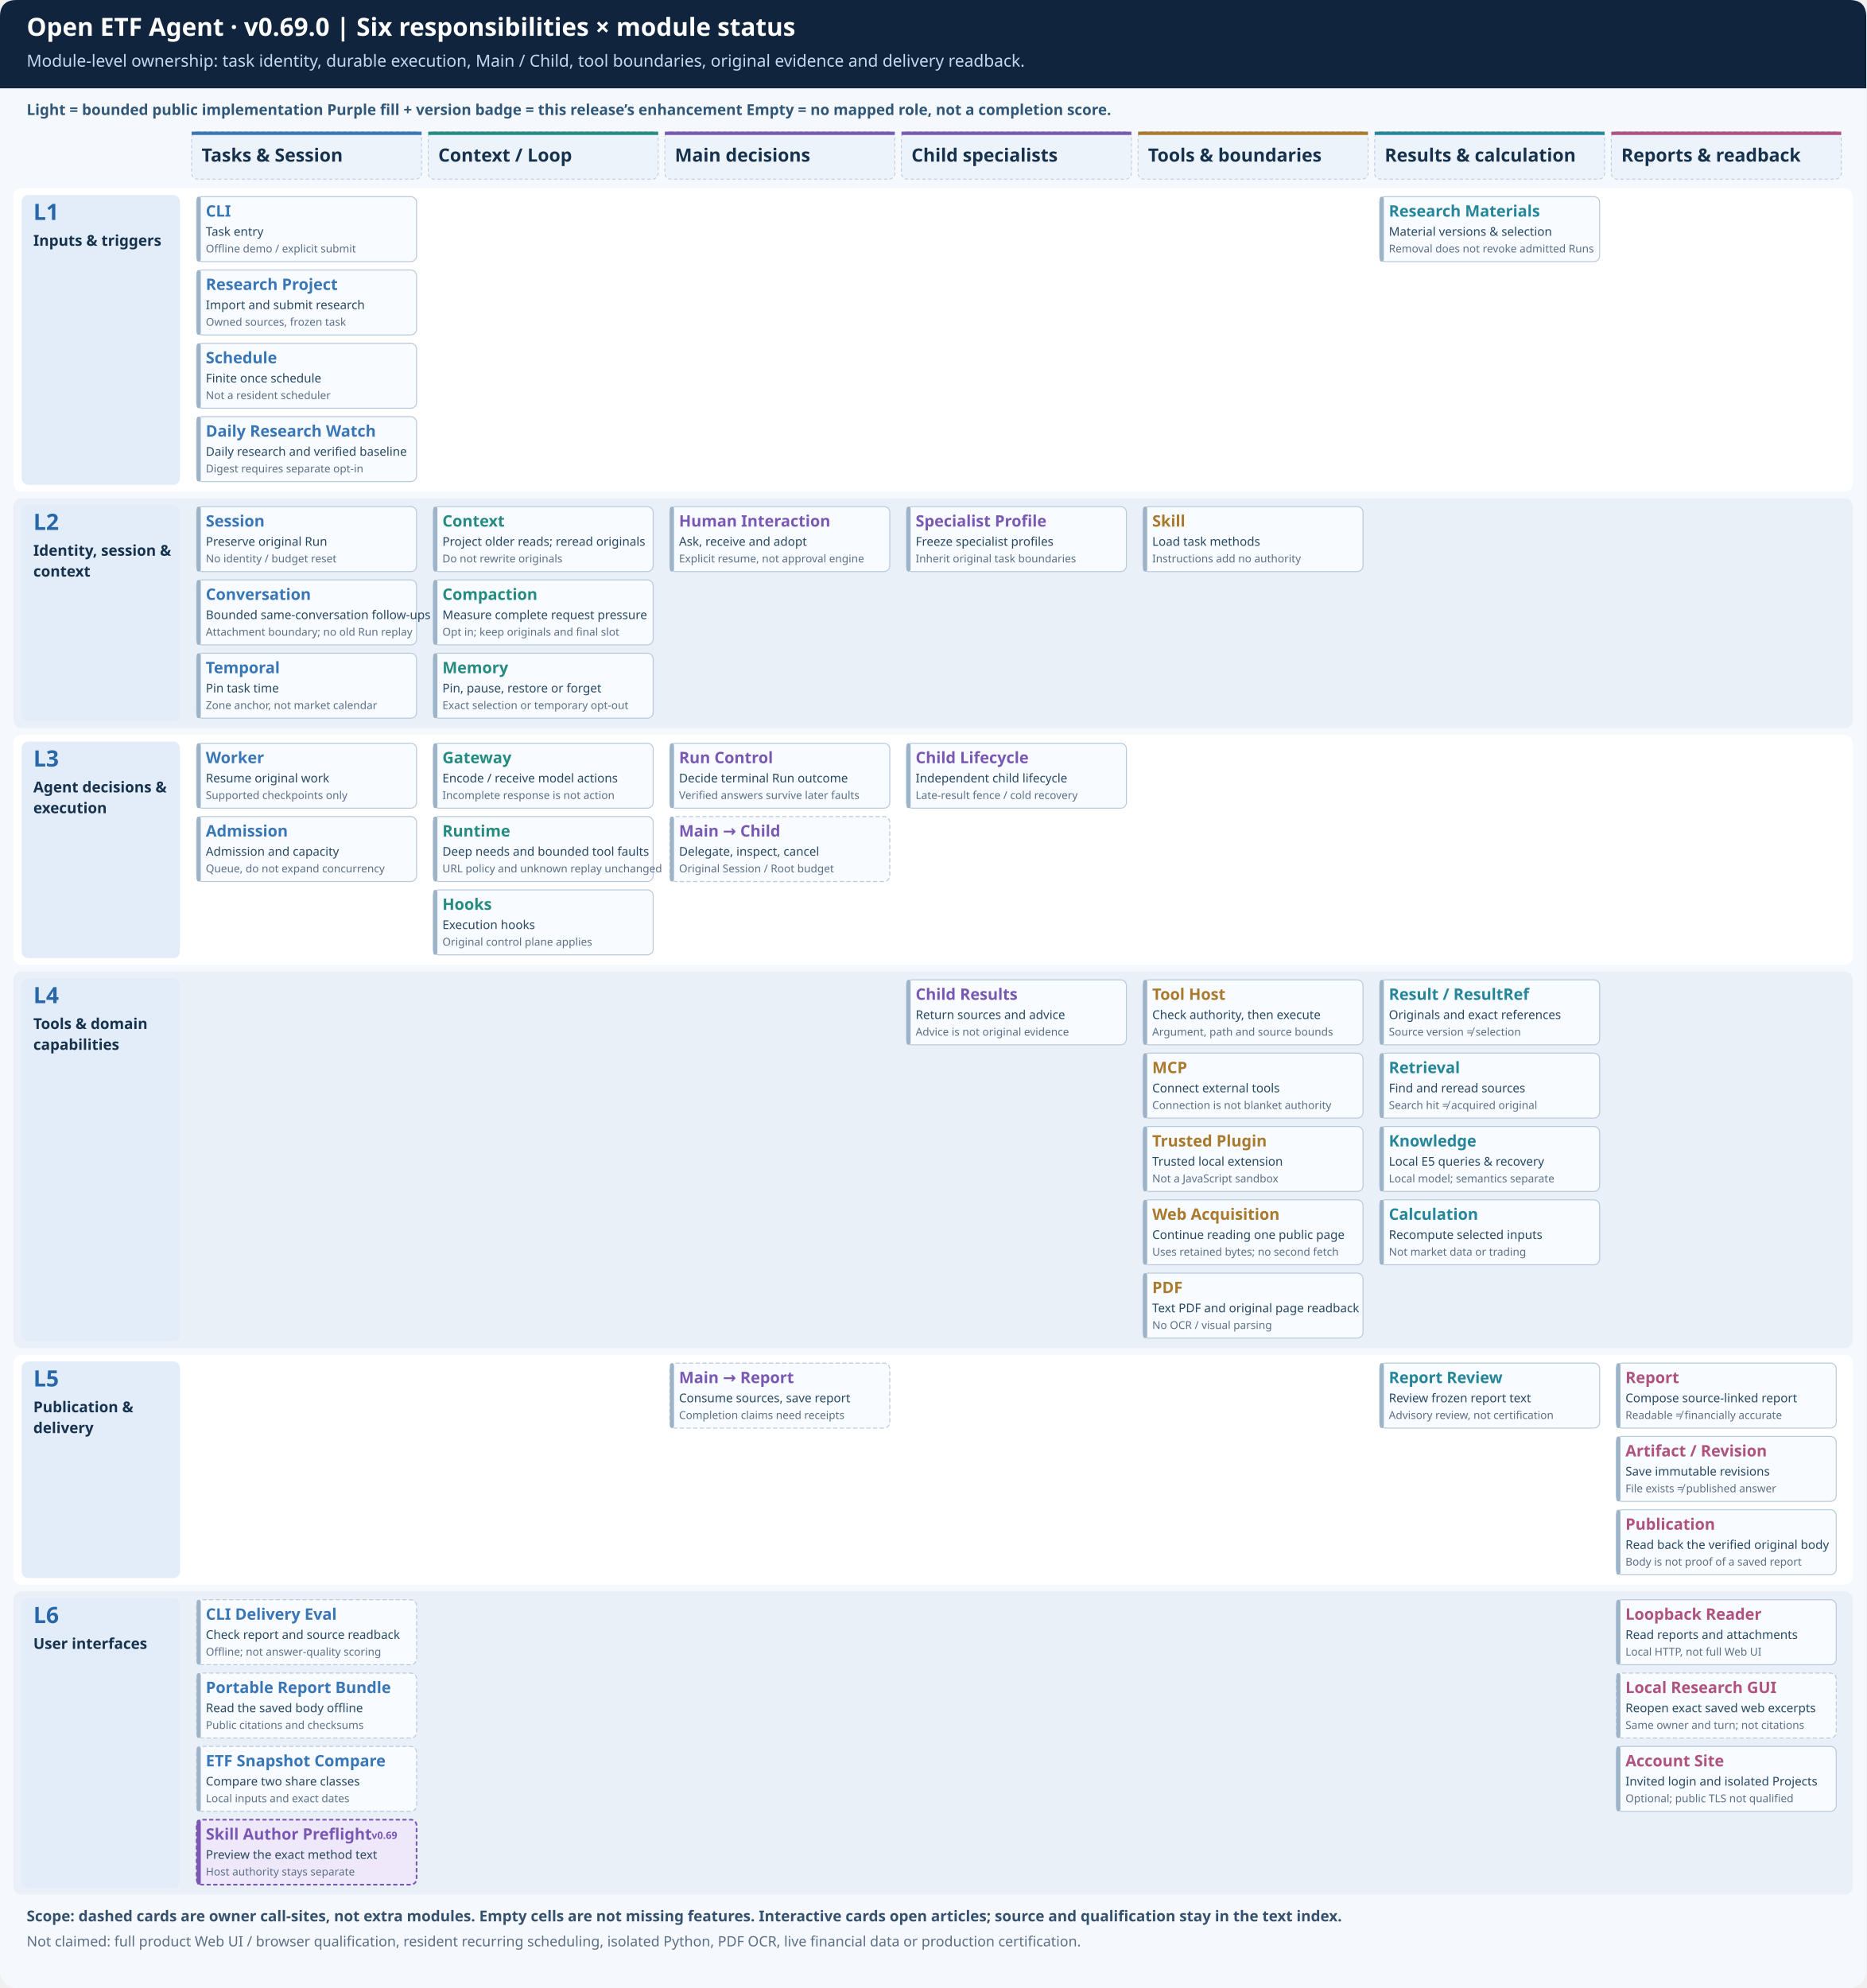
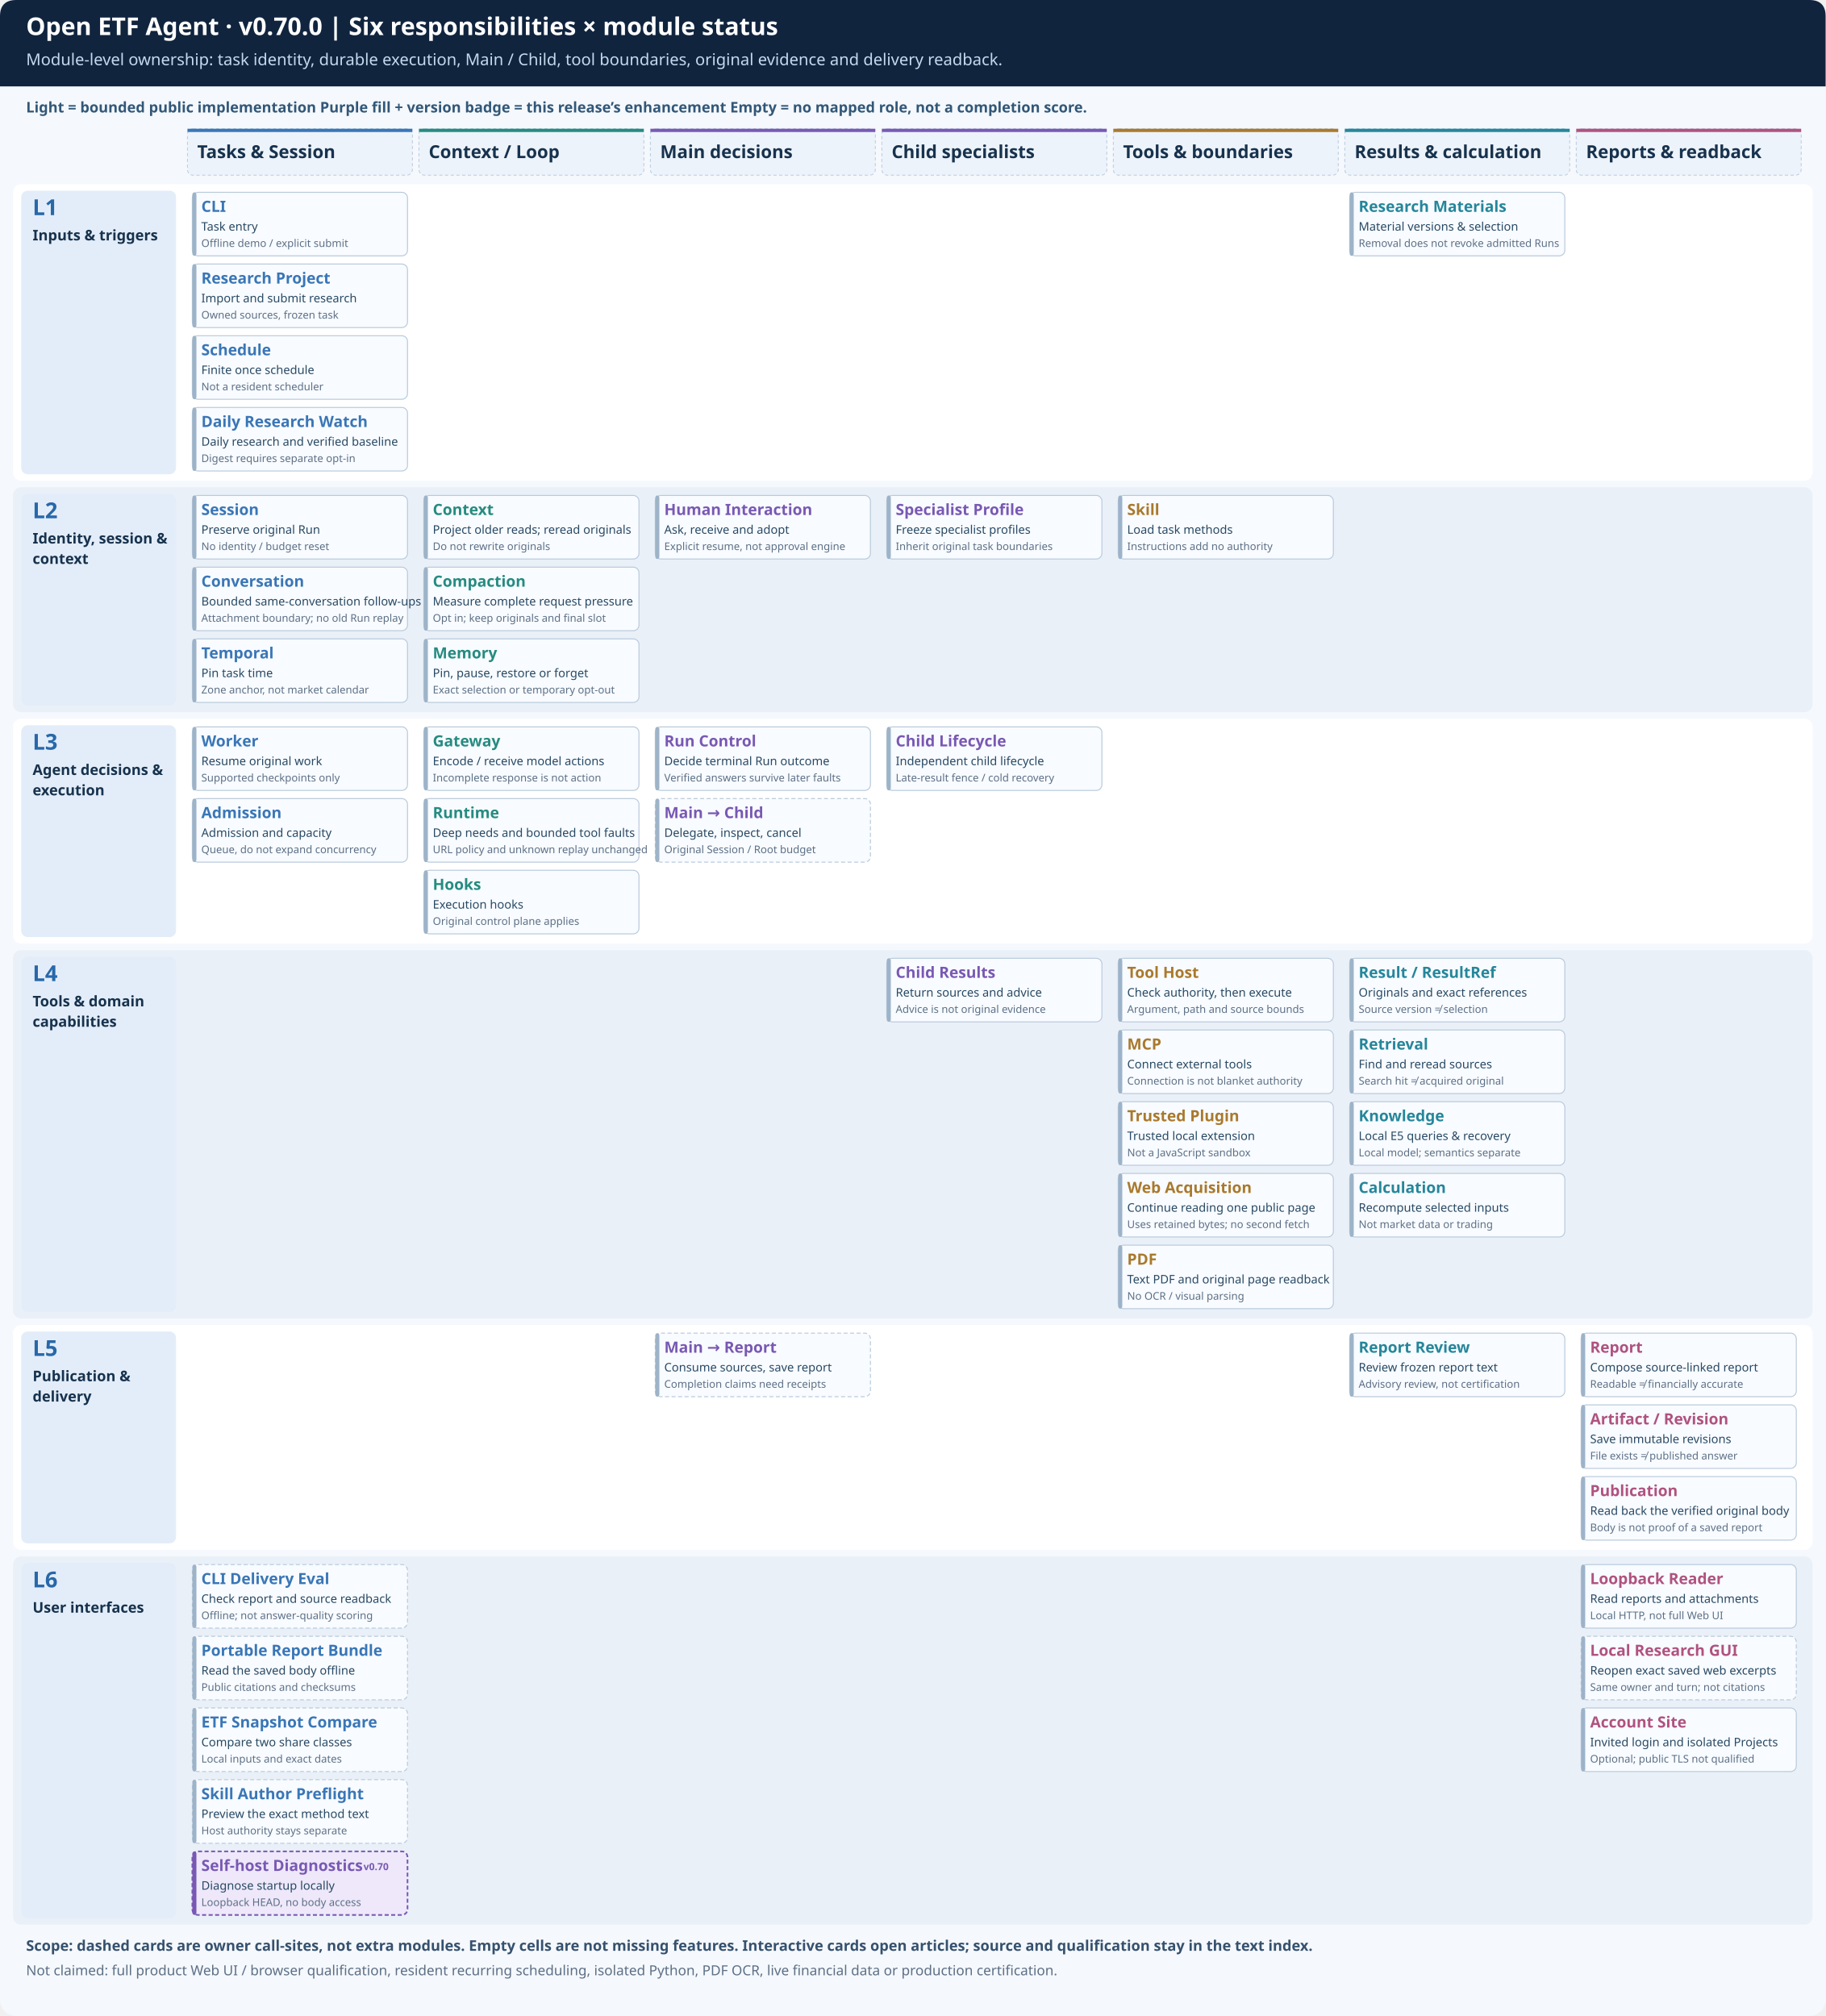
- <svg xmlns="http://www.w3.org/2000/svg" width="2240" height="2386" viewBox="0 0 2240 2386" role="img" aria-labelledby="title desc">
-   <rect width="2240" height="2386" rx="20" fill="#f5f8fc" />
+ <svg xmlns="http://www.w3.org/2000/svg" width="2240" height="2474" viewBox="0 0 2240 2474" role="img" aria-labelledby="title desc">
+   <rect width="2240" height="2474" rx="20" fill="#f5f8fc" />
  <path d="M20 0h2200q20 0 20 20v86H0V20Q0 0 20 0" fill="#10243e" />
  <g font-family="system-ui, sans-serif">
-     <text x="32" y="43" font-size="30" fill="#fff" font-weight="700">Open ETF Agent · v0.69.0 | Six responsibilities × module status</text>
+     <text x="32" y="43" font-size="30" fill="#fff" font-weight="700">Open ETF Agent · v0.70.0 | Six responsibilities × module status</text>
    <text x="32" y="80" font-size="20" fill="#c5d9ed" font-weight="400">Module-level ownership: task identity, durable execution, Main / Child, tool boundaries, original evidence and delivery readback.</text>
    <text x="32" y="138" font-size="18" fill="#315778" font-weight="600">Light = bounded public implementation   Purple fill + version badge = this release’s enhancement   Empty = no mapped role, not a completion score.</text>
    <rect x="230" y="158" width="276" height="57" rx="7" fill="#edf3fa" stroke="#b8cbe0" stroke-dasharray="4 3" />
    <rect x="230" y="158" width="276" height="4" fill="#3976b6" />
    <text x="242" y="194" font-size="22" fill="#17324d" font-weight="700">Tasks &amp; Session</text>
    <rect x="514" y="158" width="276" height="57" rx="7" fill="#edf3fa" stroke="#b8cbe0" stroke-dasharray="4 3" />
    <rect x="514" y="158" width="276" height="4" fill="#258b80" />
    <text x="526" y="194" font-size="22" fill="#17324d" font-weight="700">Context / Loop</text>
    <rect x="798" y="158" width="276" height="57" rx="7" fill="#edf3fa" stroke="#b8cbe0" stroke-dasharray="4 3" />
    <rect x="798" y="158" width="276" height="4" fill="#7958b3" />
    <text x="810" y="194" font-size="22" fill="#17324d" font-weight="700">Main decisions</text>
    <rect x="1082" y="158" width="276" height="57" rx="7" fill="#edf3fa" stroke="#b8cbe0" stroke-dasharray="4 3" />
    <rect x="1082" y="158" width="276" height="4" fill="#7958b3" />
    <text x="1094" y="194" font-size="22" fill="#17324d" font-weight="700">Child specialists</text>
    <rect x="1366" y="158" width="276" height="57" rx="7" fill="#edf3fa" stroke="#b8cbe0" stroke-dasharray="4 3" />
    <rect x="1366" y="158" width="276" height="4" fill="#a9792c" />
    <text x="1378" y="194" font-size="22" fill="#17324d" font-weight="700">Tools &amp; boundaries</text>
    <rect x="1650" y="158" width="276" height="57" rx="7" fill="#edf3fa" stroke="#b8cbe0" stroke-dasharray="4 3" />
    <rect x="1650" y="158" width="276" height="4" fill="#25869a" />
    <text x="1662" y="194" font-size="22" fill="#17324d" font-weight="700">Results &amp; calculation</text>
    <rect x="1934" y="158" width="276" height="57" rx="7" fill="#edf3fa" stroke="#b8cbe0" stroke-dasharray="4 3" />
    <rect x="1934" y="158" width="276" height="4" fill="#b05280" />
    <text x="1946" y="194" font-size="22" fill="#17324d" font-weight="700">Reports &amp; readback</text>
    <rect x="16" y="226" width="2208" height="364" rx="10" fill="#ffffff" />
    <rect x="26" y="234" width="190" height="348" rx="8" fill="#e3edf9" />
    <text x="40" y="264" font-size="27" fill="#2868a9" font-weight="700">L1</text>
    <text x="40" y="295" font-size="18" fill="#17324d" font-weight="700">Inputs &amp; triggers</text>
    <a href="https://hpoenixf.com/eff-agent-article/en/articles/agent-in-15-minutes" target="_blank" rel="noopener noreferrer">
      <rect x="236" y="236" width="264" height="78" rx="7" fill="#f8fbff" stroke="#b9cadb" stroke-width="1.2" />
      <rect x="236" y="236" width="5" height="78" rx="3" fill="#9db3c8" />
      <text x="247" y="260" font-size="19" fill="#3976b6" font-weight="700">CLI</text>
      <text x="247" y="283" font-size="14.5" fill="#284963" font-weight="500">Task entry</text>
      <text x="247" y="303" font-size="13" fill="#5c6f85" font-weight="400">Offline demo / explicit submit</text>
    </a>
    <a href="https://hpoenixf.com/eff-agent-article/en/articles/open-etf-agent-research-project-workshop" target="_blank" rel="noopener noreferrer">
      <rect x="236" y="324" width="264" height="78" rx="7" fill="#f8fbff" stroke="#b9cadb" stroke-width="1.2" />
      <rect x="236" y="324" width="5" height="78" rx="3" fill="#9db3c8" />
      <text x="247" y="348" font-size="19" fill="#3976b6" font-weight="700">Research Project</text>
      <text x="247" y="371" font-size="14.5" fill="#284963" font-weight="500">Import and submit research</text>
      <text x="247" y="391" font-size="13" fill="#5c6f85" font-weight="400">Owned sources, frozen task</text>
    </a>
    <a href="https://hpoenixf.com/eff-agent-article/en/articles/agent-autonomous-scheduled-research" target="_blank" rel="noopener noreferrer">
      <rect x="236" y="412" width="264" height="78" rx="7" fill="#f8fbff" stroke="#b9cadb" stroke-width="1.2" />
      <rect x="236" y="412" width="5" height="78" rx="3" fill="#9db3c8" />
      <text x="247" y="436" font-size="19" fill="#3976b6" font-weight="700">Schedule</text>
      <text x="247" y="459" font-size="14.5" fill="#284963" font-weight="500">Finite once schedule</text>
      <text x="247" y="479" font-size="13" fill="#5c6f85" font-weight="400">Not a resident scheduler</text>
    </a>
    <a href="https://hpoenixf.com/eff-agent-article/en/articles/agent-autonomous-scheduled-research" target="_blank" rel="noopener noreferrer">
      <rect x="236" y="500" width="264" height="78" rx="7" fill="#f8fbff" stroke="#b9cadb" stroke-width="1.2" />
      <rect x="236" y="500" width="5" height="78" rx="3" fill="#9db3c8" />
      <text x="247" y="524" font-size="19" fill="#3976b6" font-weight="700">Daily Research Watch</text>
      <text x="247" y="547" font-size="14.5" fill="#284963" font-weight="500">Daily research and verified baseline</text>
      <text x="247" y="567" font-size="13" fill="#5c6f85" font-weight="400">Digest requires separate opt-in</text>
    </a>
    <a href="https://hpoenixf.com/eff-agent-article/en/articles/agent-research-assets-identity-version-lifecycle" target="_blank" rel="noopener noreferrer">
      <rect x="1656" y="236" width="264" height="78" rx="7" fill="#f8fbff" stroke="#b9cadb" stroke-width="1.2" />
      <rect x="1656" y="236" width="5" height="78" rx="3" fill="#9db3c8" />
      <text x="1667" y="260" font-size="19" fill="#25869a" font-weight="700">Research Materials</text>
      <text x="1667" y="283" font-size="14.5" fill="#284963" font-weight="500">Material versions &amp; selection</text>
      <text x="1667" y="303" font-size="13" fill="#5c6f85" font-weight="400">Removal does not revoke admitted Runs</text>
    </a>
    <rect x="16" y="598" width="2208" height="276" rx="10" fill="#eaf0f8" />
    <rect x="26" y="606" width="190" height="260" rx="8" fill="#e3edf9" />
    <text x="40" y="636" font-size="27" fill="#2868a9" font-weight="700">L2</text>
    <text x="40" y="667" font-size="18" fill="#17324d" font-weight="700">Identity, session &amp;</text>
    <text x="40" y="692" font-size="18" fill="#17324d" font-weight="700">context</text>
    <a href="https://hpoenixf.com/eff-agent-article/en/articles/agent-task-session-run-worker-schedule" target="_blank" rel="noopener noreferrer">
      <rect x="236" y="608" width="264" height="78" rx="7" fill="#f8fbff" stroke="#b9cadb" stroke-width="1.2" />
      <rect x="236" y="608" width="5" height="78" rx="3" fill="#9db3c8" />
      <text x="247" y="632" font-size="19" fill="#3976b6" font-weight="700">Session</text>
      <text x="247" y="655" font-size="14.5" fill="#284963" font-weight="500">Preserve original Run</text>
      <text x="247" y="675" font-size="13" fill="#5c6f85" font-weight="400">No identity / budget reset</text>
    </a>
    <a href="https://hpoenixf.com/eff-agent-article/en/articles/agent-conversation-admission-task-continuation" target="_blank" rel="noopener noreferrer">
      <rect x="236" y="696" width="264" height="78" rx="7" fill="#f8fbff" stroke="#b9cadb" stroke-width="1.2" />
      <rect x="236" y="696" width="5" height="78" rx="3" fill="#9db3c8" />
      <text x="247" y="720" font-size="19" fill="#3976b6" font-weight="700">Conversation</text>
      <text x="247" y="743" font-size="14.5" fill="#284963" font-weight="500">Bounded same-conversation follow-ups</text>
      <text x="247" y="763" font-size="13" fill="#5c6f85" font-weight="400">Attachment boundary; no old Run replay</text>
    </a>
    <a href="https://hpoenixf.com/eff-agent-article/en/articles/agent-temporal-semantics-market-calendar" target="_blank" rel="noopener noreferrer">
      <rect x="236" y="784" width="264" height="78" rx="7" fill="#f8fbff" stroke="#b9cadb" stroke-width="1.2" />
      <rect x="236" y="784" width="5" height="78" rx="3" fill="#9db3c8" />
      <text x="247" y="808" font-size="19" fill="#3976b6" font-weight="700">Temporal</text>
      <text x="247" y="831" font-size="14.5" fill="#284963" font-weight="500">Pin task time</text>
      <text x="247" y="851" font-size="13" fill="#5c6f85" font-weight="400">Zone anchor, not market calendar</text>
    </a>
    <a href="https://hpoenixf.com/eff-agent-article/en/articles/agent-context-governance-actions" target="_blank" rel="noopener noreferrer">
      <rect x="520" y="608" width="264" height="78" rx="7" fill="#f8fbff" stroke="#b9cadb" stroke-width="1.2" />
      <rect x="520" y="608" width="5" height="78" rx="3" fill="#9db3c8" />
      <text x="531" y="632" font-size="19" fill="#258b80" font-weight="700">Context</text>
      <text x="531" y="655" font-size="14.5" fill="#284963" font-weight="500">Project older reads; reread originals</text>
      <text x="531" y="675" font-size="13" fill="#5c6f85" font-weight="400">Do not rewrite originals</text>
    </a>
    <a href="https://hpoenixf.com/eff-agent-article/en/articles/agent-main-run-context-compaction" target="_blank" rel="noopener noreferrer">
      <rect x="520" y="696" width="264" height="78" rx="7" fill="#f8fbff" stroke="#b9cadb" stroke-width="1.2" />
      <rect x="520" y="696" width="5" height="78" rx="3" fill="#9db3c8" />
      <text x="531" y="720" font-size="19" fill="#258b80" font-weight="700">Compaction</text>
      <text x="531" y="743" font-size="14.5" fill="#284963" font-weight="500">Measure complete request pressure</text>
      <text x="531" y="763" font-size="13" fill="#5c6f85" font-weight="400">Opt in; keep originals and final slot</text>
    </a>
    <a href="https://hpoenixf.com/eff-agent-article/en/articles/026-agent-memory-forget-durable-effects" target="_blank" rel="noopener noreferrer">
      <rect x="520" y="784" width="264" height="78" rx="7" fill="#f8fbff" stroke="#b9cadb" stroke-width="1.2" />
      <rect x="520" y="784" width="5" height="78" rx="3" fill="#9db3c8" />
      <text x="531" y="808" font-size="19" fill="#258b80" font-weight="700">Memory</text>
      <text x="531" y="831" font-size="14.5" fill="#284963" font-weight="500">Pin, pause, restore or forget</text>
      <text x="531" y="851" font-size="13" fill="#5c6f85" font-weight="400">Exact selection or temporary opt-out</text>
    </a>
    <a href="https://hpoenixf.com/eff-agent-article/en/articles/agent-durable-human-interaction-response-adoption" target="_blank" rel="noopener noreferrer">
      <rect x="804" y="608" width="264" height="78" rx="7" fill="#f8fbff" stroke="#b9cadb" stroke-width="1.2" />
      <rect x="804" y="608" width="5" height="78" rx="3" fill="#9db3c8" />
      <text x="815" y="632" font-size="19" fill="#7958b3" font-weight="700">Human Interaction</text>
      <text x="815" y="655" font-size="14.5" fill="#284963" font-weight="500">Ask, receive and adopt</text>
      <text x="815" y="675" font-size="13" fill="#5c6f85" font-weight="400">Explicit resume, not approval engine</text>
    </a>
    <a href="https://hpoenixf.com/eff-agent-article/en/articles/agent-custom-expert-from-prompt-to-recovery" target="_blank" rel="noopener noreferrer">
      <rect x="1088" y="608" width="264" height="78" rx="7" fill="#f8fbff" stroke="#b9cadb" stroke-width="1.2" />
      <rect x="1088" y="608" width="5" height="78" rx="3" fill="#9db3c8" />
      <text x="1099" y="632" font-size="19" fill="#7958b3" font-weight="700">Specialist Profile</text>
      <text x="1099" y="655" font-size="14.5" fill="#284963" font-weight="500">Freeze specialist profiles</text>
      <text x="1099" y="675" font-size="13" fill="#5c6f85" font-weight="400">Inherit original task boundaries</text>
    </a>
    <a href="https://hpoenixf.com/eff-agent-article/en/articles/agent-skill-from-markdown-to-callable-research" target="_blank" rel="noopener noreferrer">
      <rect x="1372" y="608" width="264" height="78" rx="7" fill="#f8fbff" stroke="#b9cadb" stroke-width="1.2" />
      <rect x="1372" y="608" width="5" height="78" rx="3" fill="#9db3c8" />
      <text x="1383" y="632" font-size="19" fill="#a9792c" font-weight="700">Skill</text>
      <text x="1383" y="655" font-size="14.5" fill="#284963" font-weight="500">Load task methods</text>
      <text x="1383" y="675" font-size="13" fill="#5c6f85" font-weight="400">Instructions add no authority</text>
    </a>
    <rect x="16" y="882" width="2208" height="276" rx="10" fill="#ffffff" />
    <rect x="26" y="890" width="190" height="260" rx="8" fill="#e3edf9" />
    <text x="40" y="920" font-size="27" fill="#2868a9" font-weight="700">L3</text>
    <text x="40" y="951" font-size="18" fill="#17324d" font-weight="700">Agent decisions &amp;</text>
    <text x="40" y="976" font-size="18" fill="#17324d" font-weight="700">execution</text>
    <a href="https://hpoenixf.com/eff-agent-article/en/articles/open-etf-agent-v010-system-design" target="_blank" rel="noopener noreferrer">
      <rect x="236" y="892" width="264" height="78" rx="7" fill="#f8fbff" stroke="#b9cadb" stroke-width="1.2" />
      <rect x="236" y="892" width="5" height="78" rx="3" fill="#9db3c8" />
      <text x="247" y="916" font-size="19" fill="#3976b6" font-weight="700">Worker</text>
      <text x="247" y="939" font-size="14.5" fill="#284963" font-weight="500">Resume original work</text>
      <text x="247" y="959" font-size="13" fill="#5c6f85" font-weight="400">Supported checkpoints only</text>
    </a>
    <a href="https://hpoenixf.com/eff-agent-article/en/articles/agent-provider-admission-capacity-lease" target="_blank" rel="noopener noreferrer">
      <rect x="236" y="980" width="264" height="78" rx="7" fill="#f8fbff" stroke="#b9cadb" stroke-width="1.2" />
      <rect x="236" y="980" width="5" height="78" rx="3" fill="#9db3c8" />
      <text x="247" y="1004" font-size="19" fill="#3976b6" font-weight="700">Admission</text>
      <text x="247" y="1027" font-size="14.5" fill="#284963" font-weight="500">Admission and capacity</text>
      <text x="247" y="1047" font-size="13" fill="#5c6f85" font-weight="400">Queue, do not expand concurrency</text>
    </a>
    <a href="https://hpoenixf.com/eff-agent-article/en/articles/agent-provider-architecture-and-admission" target="_blank" rel="noopener noreferrer">
      <rect x="520" y="892" width="264" height="78" rx="7" fill="#f8fbff" stroke="#b9cadb" stroke-width="1.2" />
      <rect x="520" y="892" width="5" height="78" rx="3" fill="#9db3c8" />
      <text x="531" y="916" font-size="19" fill="#258b80" font-weight="700">Gateway</text>
      <text x="531" y="939" font-size="14.5" fill="#284963" font-weight="500">Encode / receive model actions</text>
      <text x="531" y="959" font-size="13" fill="#5c6f85" font-weight="400">Incomplete response is not action</text>
    </a>
    <a href="https://hpoenixf.com/eff-agent-article/en/articles/etf-agent-model-harness-research-loop" target="_blank" rel="noopener noreferrer">
      <rect x="520" y="980" width="264" height="78" rx="7" fill="#f8fbff" stroke="#b9cadb" stroke-width="1.2" />
      <rect x="520" y="980" width="5" height="78" rx="3" fill="#9db3c8" />
      <text x="531" y="1004" font-size="19" fill="#258b80" font-weight="700">Runtime</text>
      <text x="531" y="1027" font-size="14.5" fill="#284963" font-weight="500">Deep needs and bounded tool faults</text>
      <text x="531" y="1047" font-size="13" fill="#5c6f85" font-weight="400">URL policy and unknown replay unchanged</text>
    </a>
    <a href="https://hpoenixf.com/eff-agent-article/en/articles/agent-multi-ecosystem-hook-execution" target="_blank" rel="noopener noreferrer">
      <rect x="520" y="1068" width="264" height="78" rx="7" fill="#f8fbff" stroke="#b9cadb" stroke-width="1.2" />
      <rect x="520" y="1068" width="5" height="78" rx="3" fill="#9db3c8" />
      <text x="531" y="1092" font-size="19" fill="#258b80" font-weight="700">Hooks</text>
      <text x="531" y="1115" font-size="14.5" fill="#284963" font-weight="500">Execution hooks</text>
      <text x="531" y="1135" font-size="13" fill="#5c6f85" font-weight="400">Original control plane applies</text>
    </a>
    <a href="https://hpoenixf.com/eff-agent-article/en/articles/agent-veto-authority-and-run-termination" target="_blank" rel="noopener noreferrer">
      <rect x="804" y="892" width="264" height="78" rx="7" fill="#f8fbff" stroke="#b9cadb" stroke-width="1.2" />
      <rect x="804" y="892" width="5" height="78" rx="3" fill="#9db3c8" />
      <text x="815" y="916" font-size="19" fill="#7958b3" font-weight="700">Run Control</text>
      <text x="815" y="939" font-size="14.5" fill="#284963" font-weight="500">Decide terminal Run outcome</text>
      <text x="815" y="959" font-size="13" fill="#5c6f85" font-weight="400">Verified answers survive later faults</text>
    </a>
    <a href="https://hpoenixf.com/eff-agent-article/en/articles/agent-subagent-context-specialization" target="_blank" rel="noopener noreferrer">
      <rect x="804" y="980" width="264" height="78" rx="7" fill="#f8fbff" stroke="#b9cadb" stroke-width="1.2" stroke-dasharray="5 3" />
      <rect x="804" y="980" width="5" height="78" rx="3" fill="#9db3c8" />
      <text x="815" y="1004" font-size="19" fill="#7958b3" font-weight="700">Main → Child</text>
      <text x="815" y="1027" font-size="14.5" fill="#284963" font-weight="500">Delegate, inspect, cancel</text>
      <text x="815" y="1047" font-size="13" fill="#5c6f85" font-weight="400">Original Session / Root budget</text>
    </a>
    <a href="https://hpoenixf.com/eff-agent-article/en/articles/agent-subagent-context-specialization" target="_blank" rel="noopener noreferrer">
      <rect x="1088" y="892" width="264" height="78" rx="7" fill="#f8fbff" stroke="#b9cadb" stroke-width="1.2" />
      <rect x="1088" y="892" width="5" height="78" rx="3" fill="#9db3c8" />
      <text x="1099" y="916" font-size="19" fill="#7958b3" font-weight="700">Child Lifecycle</text>
      <text x="1099" y="939" font-size="14.5" fill="#284963" font-weight="500">Independent child lifecycle</text>
      <text x="1099" y="959" font-size="13" fill="#5c6f85" font-weight="400">Late-result fence / cold recovery</text>
    </a>
    <rect x="16" y="1166" width="2208" height="452" rx="10" fill="#eaf0f8" />
    <rect x="26" y="1174" width="190" height="436" rx="8" fill="#e3edf9" />
    <text x="40" y="1204" font-size="27" fill="#2868a9" font-weight="700">L4</text>
    <text x="40" y="1235" font-size="18" fill="#17324d" font-weight="700">Tools &amp; domain</text>
    <text x="40" y="1260" font-size="18" fill="#17324d" font-weight="700">capabilities</text>
    <a href="https://hpoenixf.com/eff-agent-article/en/articles/agent-subagent-contribution-evidence" target="_blank" rel="noopener noreferrer">
      <rect x="1088" y="1176" width="264" height="78" rx="7" fill="#f8fbff" stroke="#b9cadb" stroke-width="1.2" />
      <rect x="1088" y="1176" width="5" height="78" rx="3" fill="#9db3c8" />
      <text x="1099" y="1200" font-size="19" fill="#7958b3" font-weight="700">Child Results</text>
      <text x="1099" y="1223" font-size="14.5" fill="#284963" font-weight="500">Return sources and advice</text>
      <text x="1099" y="1243" font-size="13" fill="#5c6f85" font-weight="400">Advice is not original evidence</text>
    </a>
    <a href="https://hpoenixf.com/eff-agent-article/en/articles/agent-tool-lifecycle-and-model-input" target="_blank" rel="noopener noreferrer">
      <rect x="1372" y="1176" width="264" height="78" rx="7" fill="#f8fbff" stroke="#b9cadb" stroke-width="1.2" />
      <rect x="1372" y="1176" width="5" height="78" rx="3" fill="#9db3c8" />
      <text x="1383" y="1200" font-size="19" fill="#a9792c" font-weight="700">Tool Host</text>
      <text x="1383" y="1223" font-size="14.5" fill="#284963" font-weight="500">Check authority, then execute</text>
      <text x="1383" y="1243" font-size="13" fill="#5c6f85" font-weight="400">Argument, path and source bounds</text>
    </a>
    <a href="https://hpoenixf.com/eff-agent-article/en/articles/mcp-host-from-discovery-to-consumption" target="_blank" rel="noopener noreferrer">
      <rect x="1372" y="1264" width="264" height="78" rx="7" fill="#f8fbff" stroke="#b9cadb" stroke-width="1.2" />
      <rect x="1372" y="1264" width="5" height="78" rx="3" fill="#9db3c8" />
      <text x="1383" y="1288" font-size="19" fill="#a9792c" font-weight="700">MCP</text>
      <text x="1383" y="1311" font-size="14.5" fill="#284963" font-weight="500">Connect external tools</text>
      <text x="1383" y="1331" font-size="13" fill="#5c6f85" font-weight="400">Connection is not blanket authority</text>
    </a>
    <a href="https://hpoenixf.com/eff-agent-article/en/articles/020-agent-extension-host-smartphone" target="_blank" rel="noopener noreferrer">
      <rect x="1372" y="1352" width="264" height="78" rx="7" fill="#f8fbff" stroke="#b9cadb" stroke-width="1.2" />
      <rect x="1372" y="1352" width="5" height="78" rx="3" fill="#9db3c8" />
      <text x="1383" y="1376" font-size="19" fill="#a9792c" font-weight="700">Trusted Plugin</text>
      <text x="1383" y="1399" font-size="14.5" fill="#284963" font-weight="500">Trusted local extension</text>
      <text x="1383" y="1419" font-size="13" fill="#5c6f85" font-weight="400">Not a JavaScript sandbox</text>
    </a>
    <a href="https://hpoenixf.com/eff-agent-article/en/articles/021-agent-web-research-from-search-to-deep-reading" target="_blank" rel="noopener noreferrer">
      <rect x="1372" y="1440" width="264" height="78" rx="7" fill="#f8fbff" stroke="#b9cadb" stroke-width="1.2" />
      <rect x="1372" y="1440" width="5" height="78" rx="3" fill="#9db3c8" />
      <text x="1383" y="1464" font-size="19" fill="#a9792c" font-weight="700">Web Acquisition</text>
      <text x="1383" y="1487" font-size="14.5" fill="#284963" font-weight="500">Continue reading one public page</text>
      <text x="1383" y="1507" font-size="13" fill="#5c6f85" font-weight="400">Uses retained bytes; no second fetch</text>
    </a>
    <a href="https://hpoenixf.com/eff-agent-article/en/articles/024-agent-pdf-from-text-to-evidence" target="_blank" rel="noopener noreferrer">
      <rect x="1372" y="1528" width="264" height="78" rx="7" fill="#f8fbff" stroke="#b9cadb" stroke-width="1.2" />
      <rect x="1372" y="1528" width="5" height="78" rx="3" fill="#9db3c8" />
      <text x="1383" y="1552" font-size="19" fill="#a9792c" font-weight="700">PDF</text>
      <text x="1383" y="1575" font-size="14.5" fill="#284963" font-weight="500">Text PDF and original page readback</text>
      <text x="1383" y="1595" font-size="13" fill="#5c6f85" font-weight="400">No OCR / visual parsing</text>
    </a>
    <a href="https://hpoenixf.com/eff-agent-article/en/articles/tool-results-outside-model-context" target="_blank" rel="noopener noreferrer">
      <rect x="1656" y="1176" width="264" height="78" rx="7" fill="#f8fbff" stroke="#b9cadb" stroke-width="1.2" />
      <rect x="1656" y="1176" width="5" height="78" rx="3" fill="#9db3c8" />
      <text x="1667" y="1200" font-size="19" fill="#25869a" font-weight="700">Result / ResultRef</text>
      <text x="1667" y="1223" font-size="14.5" fill="#284963" font-weight="500">Originals and exact references</text>
      <text x="1667" y="1243" font-size="13" fill="#5c6f85" font-weight="400">Source version ≠ selection</text>
    </a>
    <a href="https://hpoenixf.com/eff-agent-article/en/articles/agent-knowledge-retrieval-end-to-end" target="_blank" rel="noopener noreferrer">
      <rect x="1656" y="1264" width="264" height="78" rx="7" fill="#f8fbff" stroke="#b9cadb" stroke-width="1.2" />
      <rect x="1656" y="1264" width="5" height="78" rx="3" fill="#9db3c8" />
      <text x="1667" y="1288" font-size="19" fill="#25869a" font-weight="700">Retrieval</text>
      <text x="1667" y="1311" font-size="14.5" fill="#284963" font-weight="500">Find and reread sources</text>
      <text x="1667" y="1331" font-size="13" fill="#5c6f85" font-weight="400">Search hit ≠ acquired original</text>
    </a>
    <a href="https://hpoenixf.com/eff-agent-article/en/articles/agent-knowledge-retrieval-end-to-end" target="_blank" rel="noopener noreferrer">
      <rect x="1656" y="1352" width="264" height="78" rx="7" fill="#f8fbff" stroke="#b9cadb" stroke-width="1.2" />
      <rect x="1656" y="1352" width="5" height="78" rx="3" fill="#9db3c8" />
      <text x="1667" y="1376" font-size="19" fill="#25869a" font-weight="700">Knowledge</text>
      <text x="1667" y="1399" font-size="14.5" fill="#284963" font-weight="500">Local E5 queries &amp; recovery</text>
      <text x="1667" y="1419" font-size="13" fill="#5c6f85" font-weight="400">Local model; semantics separate</text>
    </a>
    <a href="https://hpoenixf.com/eff-agent-article/en/articles/open-etf-agent-v010-system-design" target="_blank" rel="noopener noreferrer">
      <rect x="1656" y="1440" width="264" height="78" rx="7" fill="#f8fbff" stroke="#b9cadb" stroke-width="1.2" />
      <rect x="1656" y="1440" width="5" height="78" rx="3" fill="#9db3c8" />
      <text x="1667" y="1464" font-size="19" fill="#25869a" font-weight="700">Calculation</text>
      <text x="1667" y="1487" font-size="14.5" fill="#284963" font-weight="500">Recompute selected inputs</text>
      <text x="1667" y="1507" font-size="13" fill="#5c6f85" font-weight="400">Not market data or trading</text>
    </a>
    <rect x="16" y="1626" width="2208" height="276" rx="10" fill="#ffffff" />
    <rect x="26" y="1634" width="190" height="260" rx="8" fill="#e3edf9" />
    <text x="40" y="1664" font-size="27" fill="#2868a9" font-weight="700">L5</text>
    <text x="40" y="1695" font-size="18" fill="#17324d" font-weight="700">Publication &amp;</text>
    <text x="40" y="1720" font-size="18" fill="#17324d" font-weight="700">delivery</text>
    <a href="https://hpoenixf.com/eff-agent-article/en/articles/open-etf-agent-v01-first-readable-report" target="_blank" rel="noopener noreferrer">
      <rect x="804" y="1636" width="264" height="78" rx="7" fill="#f8fbff" stroke="#b9cadb" stroke-width="1.2" stroke-dasharray="5 3" />
      <rect x="804" y="1636" width="5" height="78" rx="3" fill="#9db3c8" />
      <text x="815" y="1660" font-size="19" fill="#7958b3" font-weight="700">Main → Report</text>
      <text x="815" y="1683" font-size="14.5" fill="#284963" font-weight="500">Consume sources, save report</text>
      <text x="815" y="1703" font-size="13" fill="#5c6f85" font-weight="400">Completion claims need receipts</text>
    </a>
    <a href="https://hpoenixf.com/eff-agent-article/en/articles/open-etf-agent-report-review-workshop" target="_blank" rel="noopener noreferrer">
      <rect x="1656" y="1636" width="264" height="78" rx="7" fill="#f8fbff" stroke="#b9cadb" stroke-width="1.2" />
      <rect x="1656" y="1636" width="5" height="78" rx="3" fill="#9db3c8" />
      <text x="1667" y="1660" font-size="19" fill="#25869a" font-weight="700">Report Review</text>
      <text x="1667" y="1683" font-size="14.5" fill="#284963" font-weight="500">Review frozen report text</text>
      <text x="1667" y="1703" font-size="13" fill="#5c6f85" font-weight="400">Advisory review, not certification</text>
    </a>
    <a href="https://hpoenixf.com/eff-agent-article/en/articles/open-etf-agent-v01-first-readable-report" target="_blank" rel="noopener noreferrer">
      <rect x="1940" y="1636" width="264" height="78" rx="7" fill="#f8fbff" stroke="#b9cadb" stroke-width="1.2" />
      <rect x="1940" y="1636" width="5" height="78" rx="3" fill="#9db3c8" />
      <text x="1951" y="1660" font-size="19" fill="#b05280" font-weight="700">Report</text>
      <text x="1951" y="1683" font-size="14.5" fill="#284963" font-weight="500">Compose source-linked report</text>
      <text x="1951" y="1703" font-size="13" fill="#5c6f85" font-weight="400">Readable ≠ financially accurate</text>
    </a>
    <a href="https://hpoenixf.com/eff-agent-article/en/articles/agent-artifact-version-access-sharing" target="_blank" rel="noopener noreferrer">
      <rect x="1940" y="1724" width="264" height="78" rx="7" fill="#f8fbff" stroke="#b9cadb" stroke-width="1.2" />
      <rect x="1940" y="1724" width="5" height="78" rx="3" fill="#9db3c8" />
      <text x="1951" y="1748" font-size="19" fill="#b05280" font-weight="700">Artifact / Revision</text>
      <text x="1951" y="1771" font-size="14.5" fill="#284963" font-weight="500">Save immutable revisions</text>
      <text x="1951" y="1791" font-size="13" fill="#5c6f85" font-weight="400">File exists ≠ published answer</text>
    </a>
    <a href="https://hpoenixf.com/eff-agent-article/en/articles/019-agent-answer-publication" target="_blank" rel="noopener noreferrer">
      <rect x="1940" y="1812" width="264" height="78" rx="7" fill="#f8fbff" stroke="#b9cadb" stroke-width="1.2" />
      <rect x="1940" y="1812" width="5" height="78" rx="3" fill="#9db3c8" />
      <text x="1951" y="1836" font-size="19" fill="#b05280" font-weight="700">Publication</text>
      <text x="1951" y="1859" font-size="14.5" fill="#284963" font-weight="500">Read back the verified original body</text>
      <text x="1951" y="1879" font-size="13" fill="#5c6f85" font-weight="400">Body is not proof of a saved report</text>
    </a>
-     <rect x="16" y="1910" width="2208" height="364" rx="10" fill="#eaf0f8" />
-     <rect x="26" y="1918" width="190" height="348" rx="8" fill="#e3edf9" />
+     <rect x="16" y="1910" width="2208" height="452" rx="10" fill="#eaf0f8" />
+     <rect x="26" y="1918" width="190" height="436" rx="8" fill="#e3edf9" />
    <text x="40" y="1948" font-size="27" fill="#2868a9" font-weight="700">L6</text>
    <text x="40" y="1979" font-size="18" fill="#17324d" font-weight="700">User interfaces</text>
    <a href="https://hpoenixf.com/eff-agent-article/en/articles/open-etf-agent-v01-first-readable-report" target="_blank" rel="noopener noreferrer">
      <rect x="236" y="1920" width="264" height="78" rx="7" fill="#f8fbff" stroke="#b9cadb" stroke-width="1.2" stroke-dasharray="5 3" />
      <rect x="236" y="1920" width="5" height="78" rx="3" fill="#9db3c8" />
      <text x="247" y="1944" font-size="19" fill="#3976b6" font-weight="700">CLI Delivery Eval</text>
      <text x="247" y="1967" font-size="14.5" fill="#284963" font-weight="500">Check report and source readback</text>
      <text x="247" y="1987" font-size="13" fill="#5c6f85" font-weight="400">Offline; not answer-quality scoring</text>
    </a>
    <a href="https://hpoenixf.com/eff-agent-article/en/articles/open-etf-agent-v01-first-readable-report" target="_blank" rel="noopener noreferrer">
      <rect x="236" y="2008" width="264" height="78" rx="7" fill="#f8fbff" stroke="#b9cadb" stroke-width="1.2" stroke-dasharray="5 3" />
      <rect x="236" y="2008" width="5" height="78" rx="3" fill="#9db3c8" />
      <text x="247" y="2032" font-size="19" fill="#3976b6" font-weight="700">Portable Report Bundle</text>
      <text x="247" y="2055" font-size="14.5" fill="#284963" font-weight="500">Read the saved body offline</text>
      <text x="247" y="2075" font-size="13" fill="#5c6f85" font-weight="400">Public citations and checksums</text>
    </a>
    <a href="https://hpoenixf.com/eff-agent-article/en/articles/open-etf-agent-v01-first-readable-report" target="_blank" rel="noopener noreferrer">
      <rect x="236" y="2096" width="264" height="78" rx="7" fill="#f8fbff" stroke="#b9cadb" stroke-width="1.2" stroke-dasharray="5 3" />
      <rect x="236" y="2096" width="5" height="78" rx="3" fill="#9db3c8" />
      <text x="247" y="2120" font-size="19" fill="#3976b6" font-weight="700">ETF Snapshot Compare</text>
      <text x="247" y="2143" font-size="14.5" fill="#284963" font-weight="500">Compare two share classes</text>
      <text x="247" y="2163" font-size="13" fill="#5c6f85" font-weight="400">Local inputs and exact dates</text>
    </a>
    <a href="https://hpoenixf.com/eff-agent-article/en/articles/agent-skill-from-markdown-to-callable-research" target="_blank" rel="noopener noreferrer">
-       <rect x="236" y="2184" width="264" height="78" rx="7" fill="#eee8fa" stroke="#7958b3" stroke-width="2" stroke-dasharray="5 3" />
-       <rect x="236" y="2184" width="5" height="78" rx="3" fill="#7958b3" />
-       <text x="247" y="2208" font-size="19" fill="#7958b3" font-weight="700">Skill Author Preflight</text>
+       <rect x="236" y="2184" width="264" height="78" rx="7" fill="#f8fbff" stroke="#b9cadb" stroke-width="1.2" stroke-dasharray="5 3" />
+       <rect x="236" y="2184" width="5" height="78" rx="3" fill="#9db3c8" />
+       <text x="247" y="2208" font-size="19" fill="#3976b6" font-weight="700">Skill Author Preflight</text>
      <text x="247" y="2231" font-size="14.5" fill="#284963" font-weight="500">Preview the exact method text</text>
      <text x="247" y="2251" font-size="13" fill="#5c6f85" font-weight="400">Host authority stays separate</text>
-       <text x="446" y="2207" font-size="12" fill="#7958b3" font-weight="700">v0.69</text>
+     </a>
+     <a href="https://hpoenixf.com/eff-agent-article/en/articles/open-etf-agent-v010-system-design" target="_blank" rel="noopener noreferrer">
+       <rect x="236" y="2272" width="264" height="78" rx="7" fill="#eee8fa" stroke="#7958b3" stroke-width="2" stroke-dasharray="5 3" />
+       <rect x="236" y="2272" width="5" height="78" rx="3" fill="#7958b3" />
+       <text x="247" y="2296" font-size="19" fill="#7958b3" font-weight="700">Self-host Diagnostics</text>
+       <text x="247" y="2319" font-size="14.5" fill="#284963" font-weight="500">Diagnose startup locally</text>
+       <text x="247" y="2339" font-size="13" fill="#5c6f85" font-weight="400">Loopback HEAD, no body access</text>
+       <text x="446" y="2295" font-size="12" fill="#7958b3" font-weight="700">v0.70</text>
    </a>
    <a href="https://hpoenixf.com/eff-agent-article/en/articles/open-etf-agent-v010-system-design" target="_blank" rel="noopener noreferrer">
      <rect x="1940" y="1920" width="264" height="78" rx="7" fill="#f8fbff" stroke="#b9cadb" stroke-width="1.2" />
      <rect x="1940" y="1920" width="5" height="78" rx="3" fill="#9db3c8" />
      <text x="1951" y="1944" font-size="19" fill="#b05280" font-weight="700">Loopback Reader</text>
      <text x="1951" y="1967" font-size="14.5" fill="#284963" font-weight="500">Read reports and attachments</text>
      <text x="1951" y="1987" font-size="13" fill="#5c6f85" font-weight="400">Local HTTP, not full Web UI</text>
    </a>
    <a href="https://hpoenixf.com/eff-agent-article/en/articles/agent-conversation-admission-task-continuation" target="_blank" rel="noopener noreferrer">
      <rect x="1940" y="2008" width="264" height="78" rx="7" fill="#f8fbff" stroke="#b9cadb" stroke-width="1.2" stroke-dasharray="5 3" />
      <rect x="1940" y="2008" width="5" height="78" rx="3" fill="#9db3c8" />
      <text x="1951" y="2032" font-size="19" fill="#b05280" font-weight="700">Local Research GUI</text>
      <text x="1951" y="2055" font-size="14.5" fill="#284963" font-weight="500">Reopen exact saved web excerpts</text>
      <text x="1951" y="2075" font-size="13" fill="#5c6f85" font-weight="400">Same owner and turn; not citations</text>
    </a>
    <a href="https://hpoenixf.com/eff-agent-article/en/articles/open-etf-agent-v010-system-design" target="_blank" rel="noopener noreferrer">
      <rect x="1940" y="2096" width="264" height="78" rx="7" fill="#f8fbff" stroke="#b9cadb" stroke-width="1.2" />
      <rect x="1940" y="2096" width="5" height="78" rx="3" fill="#9db3c8" />
      <text x="1951" y="2120" font-size="19" fill="#b05280" font-weight="700">Account Site</text>
      <text x="1951" y="2143" font-size="14.5" fill="#284963" font-weight="500">Invited login and isolated Projects</text>
      <text x="1951" y="2163" font-size="13" fill="#5c6f85" font-weight="400">Optional; public TLS not qualified</text>
    </a>
-     <text x="32" y="2306" font-size="18" fill="#35516e" font-weight="600">Scope: dashed cards are owner call-sites, not extra modules. Empty cells are not missing features. Interactive cards open articles; source and qualification stay in the text index.</text>
-     <text x="32" y="2336" font-size="17" fill="#5c6f85" font-weight="400">Not claimed: full product Web UI / browser qualification, resident recurring scheduling, isolated Python, PDF OCR, live financial data or production certification.</text>
+     <text x="32" y="2394" font-size="18" fill="#35516e" font-weight="600">Scope: dashed cards are owner call-sites, not extra modules. Empty cells are not missing features. Interactive cards open articles; source and qualification stay in the text index.</text>
+     <text x="32" y="2424" font-size="17" fill="#5c6f85" font-weight="400">Not claimed: full product Web UI / browser qualification, resident recurring scheduling, isolated Python, PDF OCR, live financial data or production certification.</text>
  </g>
</svg>
